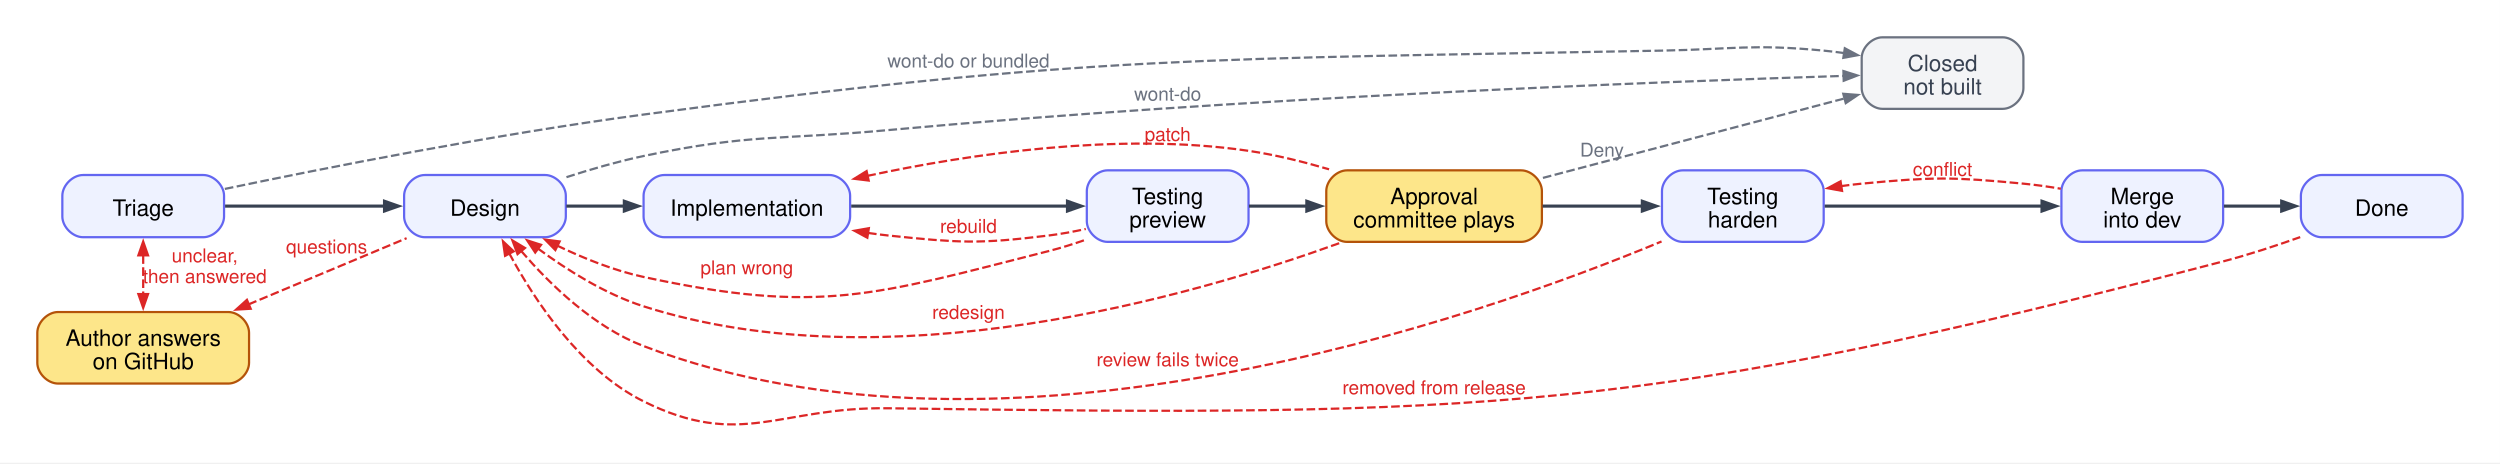
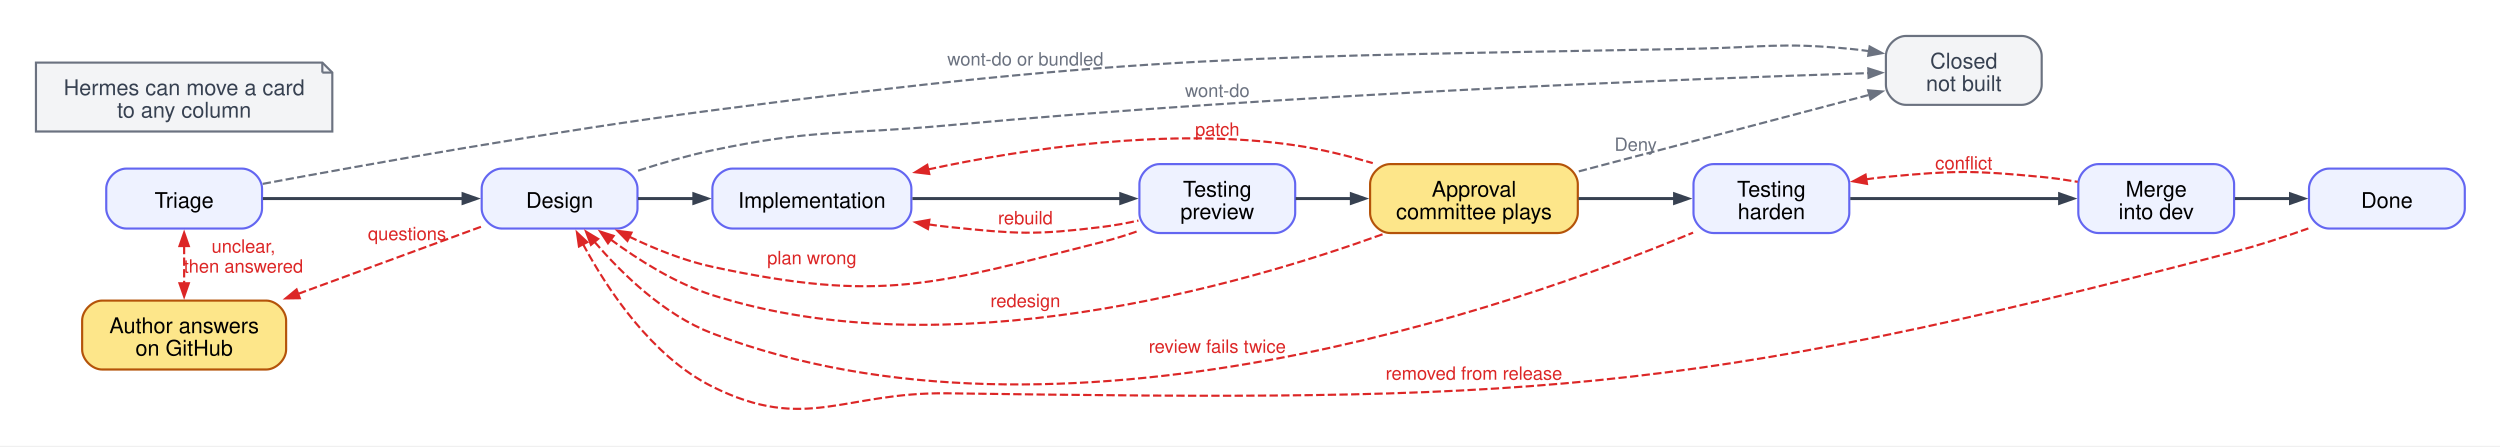
- <svg xmlns="http://www.w3.org/2000/svg" width="1447pt" height="268pt" viewBox="0.00 0.00 1447.00 268.00">
+ <svg xmlns="http://www.w3.org/2000/svg" width="1502pt" height="268pt" viewBox="0.00 0.00 1502.00 268.00">
  <g id="graph0" class="graph" transform="scale(1 1) rotate(0) translate(21.6 246.23)">
-     <polygon fill="white" stroke="none" points="-21.6,21.6 -21.6,-246.23 1425.35,-246.23 1425.35,21.6 -21.6,21.6" />
+     <polygon fill="white" stroke="none" points="-21.6,21.6 -21.6,-246.23 1480.85,-246.23 1480.85,21.6 -21.6,21.6" />
    <g id="node1" class="node">
-       <path fill="#eef2ff" stroke="#6366f1" stroke-width="1.3" d="M96.08,-144.93C96.08,-144.93 26.48,-144.93 26.48,-144.93 20.48,-144.93 14.48,-138.93 14.48,-132.93 14.48,-132.93 14.48,-120.93 14.48,-120.93 14.48,-114.93 20.48,-108.93 26.48,-108.93 26.48,-108.93 96.08,-108.93 96.08,-108.93 102.08,-108.93 108.08,-114.93 108.08,-120.93 108.08,-120.93 108.08,-132.93 108.08,-132.93 108.08,-138.93 102.08,-144.93 96.08,-144.93" />
-       <text xml:space="preserve" text-anchor="middle" x="61.28" y="-121.33" font-family="Helvetica,sans-Serif" font-size="13.00">Triage</text>
+       <path fill="#eef2ff" stroke="#6366f1" stroke-width="1.3" d="M123.83,-144.93C123.83,-144.93 54.23,-144.93 54.23,-144.93 48.23,-144.93 42.23,-138.93 42.23,-132.93 42.23,-132.93 42.23,-120.93 42.23,-120.93 42.23,-114.93 48.23,-108.93 54.23,-108.93 54.23,-108.93 123.83,-108.93 123.83,-108.93 129.83,-108.93 135.83,-114.93 135.83,-120.93 135.83,-120.93 135.83,-132.93 135.83,-132.93 135.83,-138.93 129.83,-144.93 123.83,-144.93" />
+       <text xml:space="preserve" text-anchor="middle" x="89.03" y="-121.33" font-family="Helvetica,sans-Serif" font-size="13.00">Triage</text>
    </g>
    <g id="node2" class="node">
-       <path fill="#eef2ff" stroke="#6366f1" stroke-width="1.3" d="M293.9,-144.93C293.9,-144.93 224.3,-144.93 224.3,-144.93 218.3,-144.93 212.3,-138.93 212.3,-132.93 212.3,-132.93 212.3,-120.93 212.3,-120.93 212.3,-114.93 218.3,-108.93 224.3,-108.93 224.3,-108.93 293.9,-108.93 293.9,-108.93 299.9,-108.93 305.9,-114.93 305.9,-120.93 305.9,-120.93 305.9,-132.93 305.9,-132.93 305.9,-138.93 299.9,-144.93 293.9,-144.93" />
-       <text xml:space="preserve" text-anchor="middle" x="259.1" y="-121.33" font-family="Helvetica,sans-Serif" font-size="13.00">Design</text>
+       <path fill="#eef2ff" stroke="#6366f1" stroke-width="1.3" d="M349.4,-144.93C349.4,-144.93 279.8,-144.93 279.8,-144.93 273.8,-144.93 267.8,-138.93 267.8,-132.93 267.8,-132.93 267.8,-120.93 267.8,-120.93 267.8,-114.93 273.8,-108.93 279.8,-108.93 279.8,-108.93 349.4,-108.93 349.4,-108.93 355.4,-108.93 361.4,-114.93 361.4,-120.93 361.4,-120.93 361.4,-132.93 361.4,-132.93 361.4,-138.93 355.4,-144.93 349.4,-144.93" />
+       <text xml:space="preserve" text-anchor="middle" x="314.6" y="-121.33" font-family="Helvetica,sans-Serif" font-size="13.00">Design</text>
    </g>
    <g id="edge1" class="edge">
-       <path fill="none" stroke="#374151" stroke-width="1.8" d="M108.68,-126.93C136.38,-126.93 171.77,-126.93 201.16,-126.93" />
-       <polygon fill="#374151" stroke="#374151" stroke-width="1.8" points="200.96,-129.73 208.96,-126.93 200.96,-124.13 200.96,-129.73" />
+       <path fill="none" stroke="#374151" stroke-width="1.8" d="M136.35,-126.93C171.27,-126.93 219.36,-126.93 256.63,-126.93" />
+       <polygon fill="#374151" stroke="#374151" stroke-width="1.8" points="256.61,-129.73 264.61,-126.93 256.61,-124.13 256.61,-129.73" />
    </g>
    <g id="node9" class="node">
-       <path fill="#fde68a" stroke="#b45309" stroke-width="1.3" d="M110.55,-65.63C110.55,-65.63 12,-65.63 12,-65.63 6,-65.63 0,-59.63 0,-53.63 0,-53.63 0,-36.23 0,-36.23 0,-30.23 6,-24.23 12,-24.23 12,-24.23 110.55,-24.23 110.55,-24.23 116.55,-24.23 122.55,-30.23 122.55,-36.23 122.55,-36.23 122.55,-53.63 122.55,-53.63 122.55,-59.63 116.55,-65.63 110.55,-65.63" />
-       <text xml:space="preserve" text-anchor="middle" x="61.28" y="-46.08" font-family="Helvetica,sans-Serif" font-size="13.00">Author answers</text>
-       <text xml:space="preserve" text-anchor="middle" x="61.28" y="-32.58" font-family="Helvetica,sans-Serif" font-size="13.00">on GitHub</text>
+       <path fill="#fde68a" stroke="#b45309" stroke-width="1.3" d="M138.3,-65.63C138.3,-65.63 39.75,-65.63 39.75,-65.63 33.75,-65.63 27.75,-59.63 27.75,-53.63 27.75,-53.63 27.75,-36.23 27.75,-36.23 27.75,-30.23 33.75,-24.23 39.75,-24.23 39.75,-24.23 138.3,-24.23 138.3,-24.23 144.3,-24.23 150.3,-30.23 150.3,-36.23 150.3,-36.23 150.3,-53.63 150.3,-53.63 150.3,-59.63 144.3,-65.63 138.3,-65.63" />
+       <text xml:space="preserve" text-anchor="middle" x="89.03" y="-46.08" font-family="Helvetica,sans-Serif" font-size="13.00">Author answers</text>
+       <text xml:space="preserve" text-anchor="middle" x="89.03" y="-32.58" font-family="Helvetica,sans-Serif" font-size="13.00">on GitHub</text>
    </g>
    <g id="edge8" class="edge">
-       <path fill="none" stroke="#dc2626" stroke-width="1.3" stroke-dasharray="5,2" d="M61.28,-98.52C61.28,-91.01 61.28,-83.5 61.28,-75.99" />
-       <polygon fill="#dc2626" stroke="#dc2626" stroke-width="1.3" points="58.48,-98.42 61.28,-106.42 64.08,-98.42 58.48,-98.42" />
-       <polygon fill="#dc2626" stroke="#dc2626" stroke-width="1.3" points="64.08,-76.04 61.28,-68.04 58.48,-76.04 64.08,-76.04" />
-       <text xml:space="preserve" text-anchor="middle" x="96.9" y="-94.45" font-family="Helvetica,sans-Serif" font-size="11.00" fill="#dc2626">unclear,</text>
-       <text xml:space="preserve" text-anchor="middle" x="96.9" y="-82.45" font-family="Helvetica,sans-Serif" font-size="11.00" fill="#dc2626">then answered</text>
+       <path fill="none" stroke="#dc2626" stroke-width="1.3" stroke-dasharray="5,2" d="M89.03,-98.52C89.03,-91.01 89.03,-83.5 89.03,-75.99" />
+       <polygon fill="#dc2626" stroke="#dc2626" stroke-width="1.3" points="86.23,-98.42 89.03,-106.42 91.83,-98.42 86.23,-98.42" />
+       <polygon fill="#dc2626" stroke="#dc2626" stroke-width="1.3" points="91.83,-76.04 89.03,-68.04 86.23,-76.04 91.83,-76.04" />
+       <text xml:space="preserve" text-anchor="middle" x="124.65" y="-94.45" font-family="Helvetica,sans-Serif" font-size="11.00" fill="#dc2626">unclear,</text>
+       <text xml:space="preserve" text-anchor="middle" x="124.65" y="-82.45" font-family="Helvetica,sans-Serif" font-size="11.00" fill="#dc2626">then answered</text>
+     </g>
+     <g id="node11" class="node">
+       <path fill="#f3f4f6" stroke="#6b7280" stroke-width="1.3" d="M1193.05,-224.63C1193.05,-224.63 1123.45,-224.63 1123.45,-224.63 1117.45,-224.63 1111.45,-218.63 1111.45,-212.63 1111.45,-212.63 1111.45,-195.23 1111.45,-195.23 1111.45,-189.23 1117.45,-183.23 1123.45,-183.23 1123.45,-183.23 1193.05,-183.23 1193.05,-183.23 1199.05,-183.23 1205.05,-189.23 1205.05,-195.23 1205.05,-195.23 1205.05,-212.63 1205.05,-212.63 1205.05,-218.63 1199.05,-224.63 1193.05,-224.63" />
+       <text xml:space="preserve" text-anchor="middle" x="1158.25" y="-205.08" font-family="Helvetica,sans-Serif" font-size="13.00" fill="#374151">Closed</text>
+       <text xml:space="preserve" text-anchor="middle" x="1158.25" y="-191.58" font-family="Helvetica,sans-Serif" font-size="13.00" fill="#374151">not built</text>
+     </g>
+     <g id="edge17" class="edge">
+       <path fill="none" stroke="#6b7280" stroke-width="1.3" stroke-dasharray="5,2" d="M136.24,-135.76C197.72,-147.25 309.9,-167.35 406.4,-179.93 666.69,-213.86 733.41,-211.81 995.85,-216.93 1037.44,-217.74 1048.04,-220.87 1089.45,-216.93 1093.41,-216.55 1097.48,-216.06 1101.57,-215.48" />
+       <polygon fill="#6b7280" stroke="#6b7280" stroke-width="1.3" points="1101.68,-218.29 1109.16,-214.29 1100.82,-212.76 1101.68,-218.29" />
+       <text xml:space="preserve" text-anchor="middle" x="594.45" y="-206.88" font-family="Helvetica,sans-Serif" font-size="11.00" fill="#6b7280">wont-do or bundled</text>
+     </g>
+     <g id="node3" class="node">
+       <path fill="#eef2ff" stroke="#6366f1" stroke-width="1.3" d="M513.95,-144.93C513.95,-144.93 418.4,-144.93 418.4,-144.93 412.4,-144.93 406.4,-138.93 406.4,-132.93 406.4,-132.93 406.4,-120.93 406.4,-120.93 406.4,-114.93 412.4,-108.93 418.4,-108.93 418.4,-108.93 513.95,-108.93 513.95,-108.93 519.95,-108.93 525.95,-114.93 525.95,-120.93 525.95,-120.93 525.95,-132.93 525.95,-132.93 525.95,-138.93 519.95,-144.93 513.95,-144.93" />
+       <text xml:space="preserve" text-anchor="middle" x="466.18" y="-121.33" font-family="Helvetica,sans-Serif" font-size="13.00">Implementation</text>
+     </g>
+     <g id="edge2" class="edge">
+       <path fill="none" stroke="#374151" stroke-width="1.8" d="M361.7,-126.93C372.41,-126.93 384.05,-126.93 395.52,-126.93" />
+       <polygon fill="#374151" stroke="#374151" stroke-width="1.8" points="395.26,-129.73 403.26,-126.93 395.26,-124.13 395.26,-129.73" />
+     </g>
+     <g id="node4" class="node">
+       <path fill="#eef2ff" stroke="#6366f1" stroke-width="1.3" d="M744.55,-147.63C744.55,-147.63 674.95,-147.63 674.95,-147.63 668.95,-147.63 662.95,-141.63 662.95,-135.63 662.95,-135.63 662.95,-118.23 662.95,-118.23 662.95,-112.23 668.95,-106.23 674.95,-106.23 674.95,-106.23 744.55,-106.23 744.55,-106.23 750.55,-106.23 756.55,-112.23 756.55,-118.23 756.55,-118.23 756.55,-135.63 756.55,-135.63 756.55,-141.63 750.55,-147.63 744.55,-147.63" />
+       <text xml:space="preserve" text-anchor="middle" x="709.75" y="-128.08" font-family="Helvetica,sans-Serif" font-size="13.00">Testing</text>
+       <text xml:space="preserve" text-anchor="middle" x="709.75" y="-114.58" font-family="Helvetica,sans-Serif" font-size="13.00">preview</text>
+     </g>
+     <g id="edge11" class="edge">
+       <path fill="none" stroke="#dc2626" stroke-width="1.3" stroke-dasharray="5,2" d="M356.3,-104.12C371.53,-96.79 389.3,-89.61 406.4,-85.93 508.52,-63.94 539.69,-75.3 640.95,-100.93 648.04,-102.73 655.39,-105.04 662.53,-107.55" />
+       <polygon fill="#dc2626" stroke="#dc2626" stroke-width="1.3" points="355.33,-101.48 349.41,-107.55 357.82,-106.49 355.33,-101.48" />
+       <text xml:space="preserve" text-anchor="middle" x="466.18" y="-87.48" font-family="Helvetica,sans-Serif" font-size="11.00" fill="#dc2626">plan wrong</text>
+     </g>
+     <g id="node5" class="node">
+       <path fill="#fde68a" stroke="#b45309" stroke-width="1.3" d="M914.35,-147.63C914.35,-147.63 813.55,-147.63 813.55,-147.63 807.55,-147.63 801.55,-141.63 801.55,-135.63 801.55,-135.63 801.55,-118.23 801.55,-118.23 801.55,-112.23 807.55,-106.23 813.55,-106.23 813.55,-106.23 914.35,-106.23 914.35,-106.23 920.35,-106.23 926.35,-112.23 926.35,-118.23 926.35,-118.23 926.35,-135.63 926.35,-135.63 926.35,-141.63 920.35,-147.63 914.35,-147.63" />
+       <text xml:space="preserve" text-anchor="middle" x="863.95" y="-128.08" font-family="Helvetica,sans-Serif" font-size="13.00">Approval</text>
+       <text xml:space="preserve" text-anchor="middle" x="863.95" y="-114.58" font-family="Helvetica,sans-Serif" font-size="13.00">committee plays</text>
+     </g>
+     <g id="edge13" class="edge">
+       <path fill="none" stroke="#dc2626" stroke-width="1.3" stroke-dasharray="5,2" d="M345.26,-102.38C362.09,-89.95 384.19,-76.02 406.4,-68.93 547.22,-23.99 722.93,-74.29 809.57,-105.65" />
+       <polygon fill="#dc2626" stroke="#dc2626" stroke-width="1.3" points="343.68,-100.06 339,-107.13 347.06,-104.52 343.68,-100.06" />
+       <text xml:space="preserve" text-anchor="middle" x="594.45" y="-61.69" font-family="Helvetica,sans-Serif" font-size="11.00" fill="#dc2626">redesign</text>
+     </g>
+     <g id="node6" class="node">
+       <path fill="#eef2ff" stroke="#6366f1" stroke-width="1.3" d="M1077.45,-147.63C1077.45,-147.63 1007.85,-147.63 1007.85,-147.63 1001.85,-147.63 995.85,-141.63 995.85,-135.63 995.85,-135.63 995.85,-118.23 995.85,-118.23 995.85,-112.23 1001.85,-106.23 1007.85,-106.23 1007.85,-106.23 1077.45,-106.23 1077.45,-106.23 1083.45,-106.23 1089.45,-112.23 1089.45,-118.23 1089.45,-118.23 1089.45,-135.63 1089.45,-135.63 1089.45,-141.63 1083.45,-147.63 1077.45,-147.63" />
+       <text xml:space="preserve" text-anchor="middle" x="1042.65" y="-128.08" font-family="Helvetica,sans-Serif" font-size="13.00">Testing</text>
+       <text xml:space="preserve" text-anchor="middle" x="1042.65" y="-114.58" font-family="Helvetica,sans-Serif" font-size="13.00">harden</text>
+     </g>
+     <g id="edge14" class="edge">
+       <path fill="none" stroke="#dc2626" stroke-width="1.3" stroke-dasharray="5,2" d="M335.56,-100.96C352.14,-81.68 377.6,-56.91 406.4,-45.93 615.47,33.77 888.41,-61.9 995.6,-106.46" />
+       <polygon fill="#dc2626" stroke="#dc2626" stroke-width="1.3" points="333.45,-99.12 330.49,-107.06 337.76,-102.7 333.45,-99.12" />
+       <text xml:space="preserve" text-anchor="middle" x="709.75" y="-34.27" font-family="Helvetica,sans-Serif" font-size="11.00" fill="#dc2626">review fails twice</text>
+     </g>
+     <g id="node8" class="node">
+       <path fill="#eef2ff" stroke="#6366f1" stroke-width="1.3" d="M1447.25,-144.93C1447.25,-144.93 1377.65,-144.93 1377.65,-144.93 1371.65,-144.93 1365.65,-138.93 1365.65,-132.93 1365.65,-132.93 1365.65,-120.93 1365.65,-120.93 1365.65,-114.93 1371.65,-108.93 1377.65,-108.93 1377.65,-108.93 1447.25,-108.93 1447.25,-108.93 1453.25,-108.93 1459.25,-114.93 1459.25,-120.93 1459.25,-120.93 1459.25,-132.93 1459.25,-132.93 1459.25,-138.93 1453.25,-144.93 1447.25,-144.93" />
+       <text xml:space="preserve" text-anchor="middle" x="1412.45" y="-121.33" font-family="Helvetica,sans-Serif" font-size="13.00">Done</text>
+     </g>
+     <g id="edge16" class="edge">
+       <path fill="none" stroke="#dc2626" stroke-width="1.3" stroke-dasharray="5,2" d="M328.64,-99.61C343.32,-72.36 369.95,-32.04 406.4,-13.93 462.76,14.07 485.02,-10.82 547.95,-9.93 893.41,-5.05 986.42,-7.44 1320.65,-94.93 1335.36,-98.78 1351.09,-103.94 1365.25,-108.99" />
+       <polygon fill="#dc2626" stroke="#dc2626" stroke-width="1.3" points="326.24,-98.16 325.04,-106.55 331.21,-100.74 326.24,-98.16" />
+       <text xml:space="preserve" text-anchor="middle" x="863.95" y="-18.08" font-family="Helvetica,sans-Serif" font-size="11.00" fill="#dc2626">removed from release</text>
+     </g>
+     <g id="edge18" class="edge">
+       <path fill="none" stroke="#6b7280" stroke-width="1.3" stroke-dasharray="5,2" d="M361.77,-143.68C375.93,-148.27 391.66,-152.83 406.4,-155.93 468.31,-168.96 484.95,-165.13 547.95,-170.93 751.26,-189.66 993.8,-198.89 1101.26,-202.31" />
+       <polygon fill="#6b7280" stroke="#6b7280" stroke-width="1.3" points="1100.87,-205.1 1108.95,-202.55 1101.04,-199.5 1100.87,-205.1" />
+       <text xml:space="preserve" text-anchor="middle" x="709.75" y="-188" font-family="Helvetica,sans-Serif" font-size="11.00" fill="#6b7280">wont-do</text>
+     </g>
+     <g id="edge3" class="edge">
+       <path fill="none" stroke="#374151" stroke-width="1.8" d="M526.58,-126.93C564.89,-126.93 614.42,-126.93 652.16,-126.93" />
+       <polygon fill="#374151" stroke="#374151" stroke-width="1.8" points="651.75,-129.73 659.75,-126.93 651.75,-124.13 651.75,-129.73" />
+     </g>
+     <g id="edge10" class="edge">
+       <path fill="none" stroke="#dc2626" stroke-width="1.3" stroke-dasharray="5,2" d="M536.29,-111.41C540.23,-110.83 544.13,-110.33 547.95,-109.93 589.06,-105.65 599.93,-104.87 640.95,-109.93 647.94,-110.79 655.24,-112.14 662.35,-113.7" />
+       <polygon fill="#dc2626" stroke="#dc2626" stroke-width="1.3" points="535.9,-108.63 528.45,-112.67 536.79,-114.16 535.9,-108.63" />
+       <text xml:space="preserve" text-anchor="middle" x="594.45" y="-111.48" font-family="Helvetica,sans-Serif" font-size="11.00" fill="#dc2626">rebuild</text>
+     </g>
+     <g id="edge12" class="edge">
+       <path fill="none" stroke="#dc2626" stroke-width="1.3" stroke-dasharray="5,2" d="M535.9,-144.43C594.65,-157.02 681.35,-169.99 756.55,-158.93 771.91,-156.67 788.13,-152.67 803.16,-148.24" />
+       <polygon fill="#dc2626" stroke="#dc2626" stroke-width="1.3" points="536.69,-141.73 528.28,-142.75 535.49,-147.2 536.69,-141.73" />
+       <text xml:space="preserve" text-anchor="middle" x="709.75" y="-164.67" font-family="Helvetica,sans-Serif" font-size="11.00" fill="#dc2626">patch</text>
+     </g>
+     <g id="edge4" class="edge">
+       <path fill="none" stroke="#374151" stroke-width="1.8" d="M756.83,-126.93C767.48,-126.93 779.06,-126.93 790.54,-126.93" />
+       <polygon fill="#374151" stroke="#374151" stroke-width="1.8" points="790.29,-129.73 798.29,-126.93 790.29,-124.13 790.29,-129.73" />
+     </g>
+     <g id="edge5" class="edge">
+       <path fill="none" stroke="#374151" stroke-width="1.8" d="M926.75,-126.93C945.55,-126.93 966.12,-126.93 984.6,-126.93" />
+       <polygon fill="#374151" stroke="#374151" stroke-width="1.8" points="984.48,-129.73 992.48,-126.93 984.48,-124.13 984.48,-129.73" />
+     </g>
+     <g id="edge19" class="edge">
+       <path fill="none" stroke="#6b7280" stroke-width="1.3" stroke-dasharray="5,2" d="M926.94,-143.26C978.74,-156.91 1051.93,-176.19 1101.8,-189.33" />
+       <polygon fill="#6b7280" stroke="#6b7280" stroke-width="1.3" points="1100.79,-191.95 1109.24,-191.28 1102.22,-186.54 1100.79,-191.95" />
+       <text xml:space="preserve" text-anchor="middle" x="961.1" y="-155.59" font-family="Helvetica,sans-Serif" font-size="11.00" fill="#6b7280">Deny</text>
+     </g>
+     <g id="node7" class="node">
+       <path fill="#eef2ff" stroke="#6366f1" stroke-width="1.3" d="M1308.65,-147.63C1308.65,-147.63 1239.05,-147.63 1239.05,-147.63 1233.05,-147.63 1227.05,-141.63 1227.05,-135.63 1227.05,-135.63 1227.05,-118.23 1227.05,-118.23 1227.05,-112.23 1233.05,-106.23 1239.05,-106.23 1239.05,-106.23 1308.65,-106.23 1308.65,-106.23 1314.65,-106.23 1320.65,-112.23 1320.65,-118.23 1320.65,-118.23 1320.65,-135.63 1320.65,-135.63 1320.65,-141.63 1314.65,-147.63 1308.65,-147.63" />
+       <text xml:space="preserve" text-anchor="middle" x="1273.85" y="-128.08" font-family="Helvetica,sans-Serif" font-size="13.00">Merge</text>
+       <text xml:space="preserve" text-anchor="middle" x="1273.85" y="-114.58" font-family="Helvetica,sans-Serif" font-size="13.00">into dev</text>
+     </g>
+     <g id="edge6" class="edge">
+       <path fill="none" stroke="#374151" stroke-width="1.8" d="M1090.03,-126.93C1126.38,-126.93 1177.12,-126.93 1215.93,-126.93" />
+       <polygon fill="#374151" stroke="#374151" stroke-width="1.8" points="1215.81,-129.73 1223.81,-126.93 1215.81,-124.13 1215.81,-129.73" />
+     </g>
+     <g id="edge15" class="edge">
+       <path fill="none" stroke="#dc2626" stroke-width="1.3" stroke-dasharray="5,2" d="M1099.33,-138.48C1103.42,-139.06 1107.49,-139.55 1111.45,-139.93 1152.86,-143.87 1163.64,-143.87 1205.05,-139.93 1212.09,-139.26 1219.49,-138.21 1226.7,-136.99" />
+       <polygon fill="#dc2626" stroke="#dc2626" stroke-width="1.3" points="1100.08,-135.76 1091.74,-137.29 1099.22,-141.29 1100.08,-135.76" />
+       <text xml:space="preserve" text-anchor="middle" x="1158.25" y="-144.43" font-family="Helvetica,sans-Serif" font-size="11.00" fill="#dc2626">conflict</text>
+     </g>
+     <g id="edge7" class="edge">
+       <path fill="none" stroke="#374151" stroke-width="1.8" d="M1321.1,-126.93C1331.89,-126.93 1343.5,-126.93 1354.69,-126.93" />
+       <polygon fill="#374151" stroke="#374151" stroke-width="1.8" points="1354.53,-129.73 1362.53,-126.93 1354.53,-124.13 1354.53,-129.73" />
+     </g>
+     <g id="edge9" class="edge">
+       <path fill="none" stroke="#dc2626" stroke-width="1.3" stroke-dasharray="5,2" d="M157.52,-69.69C193.02,-82.71 235.63,-98.33 267.35,-109.97" />
+       <polygon fill="#dc2626" stroke="#dc2626" stroke-width="1.3" points="158.51,-67.07 150.03,-66.94 156.58,-72.32 158.51,-67.07" />
+       <text xml:space="preserve" text-anchor="middle" x="222.93" y="-101.96" font-family="Helvetica,sans-Serif" font-size="11.00" fill="#dc2626">questions</text>
    </g>
    <g id="node10" class="node">
-       <path fill="#f3f4f6" stroke="#6b7280" stroke-width="1.3" d="M1137.55,-224.63C1137.55,-224.63 1067.95,-224.63 1067.95,-224.63 1061.95,-224.63 1055.95,-218.63 1055.95,-212.63 1055.95,-212.63 1055.95,-195.23 1055.95,-195.23 1055.95,-189.23 1061.95,-183.23 1067.95,-183.23 1067.95,-183.23 1137.55,-183.23 1137.55,-183.23 1143.55,-183.23 1149.55,-189.23 1149.55,-195.23 1149.55,-195.23 1149.55,-212.63 1149.55,-212.63 1149.55,-218.63 1143.55,-224.63 1137.55,-224.63" />
-       <text xml:space="preserve" text-anchor="middle" x="1102.75" y="-205.08" font-family="Helvetica,sans-Serif" font-size="13.00" fill="#374151">Closed</text>
-       <text xml:space="preserve" text-anchor="middle" x="1102.75" y="-191.58" font-family="Helvetica,sans-Serif" font-size="13.00" fill="#374151">not built</text>
-     </g>
-     <g id="edge17" class="edge">
-       <path fill="none" stroke="#6b7280" stroke-width="1.3" stroke-dasharray="5,2" d="M108.54,-136.88C165.36,-148.76 264.8,-168.47 350.9,-179.93 611.1,-214.58 677.91,-211.81 940.35,-216.93 981.94,-217.74 992.54,-220.87 1033.95,-216.93 1037.91,-216.55 1041.98,-216.06 1046.07,-215.48" />
-       <polygon fill="#6b7280" stroke="#6b7280" stroke-width="1.3" points="1046.18,-218.29 1053.66,-214.29 1045.32,-212.76 1046.18,-218.29" />
-       <text xml:space="preserve" text-anchor="middle" x="538.95" y="-207.19" font-family="Helvetica,sans-Serif" font-size="11.00" fill="#6b7280">wont-do or bundled</text>
-     </g>
-     <g id="node3" class="node">
-       <path fill="#eef2ff" stroke="#6366f1" stroke-width="1.3" d="M458.45,-144.93C458.45,-144.93 362.9,-144.93 362.9,-144.93 356.9,-144.93 350.9,-138.93 350.9,-132.93 350.9,-132.93 350.9,-120.93 350.9,-120.93 350.9,-114.93 356.9,-108.93 362.9,-108.93 362.9,-108.93 458.45,-108.93 458.45,-108.93 464.45,-108.93 470.45,-114.93 470.45,-120.93 470.45,-120.93 470.45,-132.93 470.45,-132.93 470.45,-138.93 464.45,-144.93 458.45,-144.93" />
-       <text xml:space="preserve" text-anchor="middle" x="410.68" y="-121.33" font-family="Helvetica,sans-Serif" font-size="13.00">Implementation</text>
-     </g>
-     <g id="edge2" class="edge">
-       <path fill="none" stroke="#374151" stroke-width="1.8" d="M306.2,-126.93C316.91,-126.93 328.55,-126.93 340.02,-126.93" />
-       <polygon fill="#374151" stroke="#374151" stroke-width="1.8" points="339.76,-129.73 347.76,-126.93 339.76,-124.13 339.76,-129.73" />
-     </g>
-     <g id="node4" class="node">
-       <path fill="#eef2ff" stroke="#6366f1" stroke-width="1.3" d="M689.05,-147.63C689.05,-147.63 619.45,-147.63 619.45,-147.63 613.45,-147.63 607.45,-141.63 607.45,-135.63 607.45,-135.63 607.45,-118.23 607.45,-118.23 607.45,-112.23 613.45,-106.23 619.45,-106.23 619.45,-106.23 689.05,-106.23 689.05,-106.23 695.05,-106.23 701.05,-112.23 701.05,-118.23 701.05,-118.23 701.05,-135.63 701.05,-135.63 701.05,-141.63 695.05,-147.63 689.05,-147.63" />
-       <text xml:space="preserve" text-anchor="middle" x="654.25" y="-128.08" font-family="Helvetica,sans-Serif" font-size="13.00">Testing</text>
-       <text xml:space="preserve" text-anchor="middle" x="654.25" y="-114.58" font-family="Helvetica,sans-Serif" font-size="13.00">preview</text>
-     </g>
-     <g id="edge11" class="edge">
-       <path fill="none" stroke="#dc2626" stroke-width="1.3" stroke-dasharray="5,2" d="M300.8,-104.12C316.03,-96.79 333.8,-89.61 350.9,-85.93 453.02,-63.94 484.19,-75.3 585.45,-100.93 592.54,-102.73 599.89,-105.04 607.03,-107.55" />
-       <polygon fill="#dc2626" stroke="#dc2626" stroke-width="1.3" points="299.83,-101.48 293.91,-107.55 302.32,-106.49 299.83,-101.48" />
-       <text xml:space="preserve" text-anchor="middle" x="410.68" y="-87.48" font-family="Helvetica,sans-Serif" font-size="11.00" fill="#dc2626">plan wrong</text>
-     </g>
-     <g id="node5" class="node">
-       <path fill="#fde68a" stroke="#b45309" stroke-width="1.3" d="M858.85,-147.63C858.85,-147.63 758.05,-147.63 758.05,-147.63 752.05,-147.63 746.05,-141.63 746.05,-135.63 746.05,-135.63 746.05,-118.23 746.05,-118.23 746.05,-112.23 752.05,-106.23 758.05,-106.23 758.05,-106.23 858.85,-106.23 858.85,-106.23 864.85,-106.23 870.85,-112.23 870.85,-118.23 870.85,-118.23 870.85,-135.63 870.85,-135.63 870.85,-141.63 864.85,-147.63 858.85,-147.63" />
-       <text xml:space="preserve" text-anchor="middle" x="808.45" y="-128.08" font-family="Helvetica,sans-Serif" font-size="13.00">Approval</text>
-       <text xml:space="preserve" text-anchor="middle" x="808.45" y="-114.58" font-family="Helvetica,sans-Serif" font-size="13.00">committee plays</text>
-     </g>
-     <g id="edge13" class="edge">
-       <path fill="none" stroke="#dc2626" stroke-width="1.3" stroke-dasharray="5,2" d="M289.76,-102.38C306.59,-89.95 328.69,-76.02 350.9,-68.93 491.72,-23.99 667.43,-74.29 754.07,-105.65" />
-       <polygon fill="#dc2626" stroke="#dc2626" stroke-width="1.3" points="288.18,-100.06 283.5,-107.13 291.56,-104.52 288.18,-100.06" />
-       <text xml:space="preserve" text-anchor="middle" x="538.95" y="-61.69" font-family="Helvetica,sans-Serif" font-size="11.00" fill="#dc2626">redesign</text>
-     </g>
-     <g id="node6" class="node">
-       <path fill="#eef2ff" stroke="#6366f1" stroke-width="1.3" d="M1021.95,-147.63C1021.95,-147.63 952.35,-147.63 952.35,-147.63 946.35,-147.63 940.35,-141.63 940.35,-135.63 940.35,-135.63 940.35,-118.23 940.35,-118.23 940.35,-112.23 946.35,-106.23 952.35,-106.23 952.35,-106.23 1021.95,-106.23 1021.95,-106.23 1027.95,-106.23 1033.95,-112.23 1033.95,-118.23 1033.95,-118.23 1033.95,-135.63 1033.95,-135.63 1033.95,-141.63 1027.95,-147.63 1021.95,-147.63" />
-       <text xml:space="preserve" text-anchor="middle" x="987.15" y="-128.08" font-family="Helvetica,sans-Serif" font-size="13.00">Testing</text>
-       <text xml:space="preserve" text-anchor="middle" x="987.15" y="-114.58" font-family="Helvetica,sans-Serif" font-size="13.00">harden</text>
-     </g>
-     <g id="edge14" class="edge">
-       <path fill="none" stroke="#dc2626" stroke-width="1.3" stroke-dasharray="5,2" d="M280.06,-100.96C296.64,-81.68 322.1,-56.91 350.9,-45.93 559.97,33.77 832.91,-61.9 940.1,-106.46" />
-       <polygon fill="#dc2626" stroke="#dc2626" stroke-width="1.3" points="277.95,-99.12 274.99,-107.06 282.26,-102.7 277.95,-99.12" />
-       <text xml:space="preserve" text-anchor="middle" x="654.25" y="-34.27" font-family="Helvetica,sans-Serif" font-size="11.00" fill="#dc2626">review fails twice</text>
-     </g>
-     <g id="node8" class="node">
-       <path fill="#eef2ff" stroke="#6366f1" stroke-width="1.3" d="M1391.75,-144.93C1391.75,-144.93 1322.15,-144.93 1322.15,-144.93 1316.15,-144.93 1310.15,-138.93 1310.15,-132.93 1310.15,-132.93 1310.15,-120.93 1310.15,-120.93 1310.15,-114.93 1316.15,-108.93 1322.15,-108.93 1322.15,-108.93 1391.75,-108.93 1391.75,-108.93 1397.75,-108.93 1403.75,-114.93 1403.75,-120.93 1403.75,-120.93 1403.75,-132.93 1403.75,-132.93 1403.75,-138.93 1397.75,-144.93 1391.75,-144.93" />
-       <text xml:space="preserve" text-anchor="middle" x="1356.95" y="-121.33" font-family="Helvetica,sans-Serif" font-size="13.00">Done</text>
-     </g>
-     <g id="edge16" class="edge">
-       <path fill="none" stroke="#dc2626" stroke-width="1.3" stroke-dasharray="5,2" d="M273.14,-99.61C287.82,-72.36 314.45,-32.04 350.9,-13.93 407.26,14.07 429.52,-10.82 492.45,-9.93 837.91,-5.05 930.92,-7.44 1265.15,-94.93 1279.86,-98.78 1295.59,-103.94 1309.75,-108.99" />
-       <polygon fill="#dc2626" stroke="#dc2626" stroke-width="1.3" points="270.74,-98.16 269.54,-106.55 275.71,-100.74 270.74,-98.16" />
-       <text xml:space="preserve" text-anchor="middle" x="808.45" y="-18.08" font-family="Helvetica,sans-Serif" font-size="11.00" fill="#dc2626">removed from release</text>
-     </g>
-     <g id="edge18" class="edge">
-       <path fill="none" stroke="#6b7280" stroke-width="1.3" stroke-dasharray="5,2" d="M306.27,-143.68C320.43,-148.27 336.16,-152.83 350.9,-155.93 412.81,-168.96 429.45,-165.13 492.45,-170.93 695.76,-189.66 938.3,-198.89 1045.76,-202.31" />
-       <polygon fill="#6b7280" stroke="#6b7280" stroke-width="1.3" points="1045.37,-205.1 1053.45,-202.55 1045.54,-199.5 1045.37,-205.1" />
-       <text xml:space="preserve" text-anchor="middle" x="654.25" y="-188" font-family="Helvetica,sans-Serif" font-size="11.00" fill="#6b7280">wont-do</text>
-     </g>
-     <g id="edge3" class="edge">
-       <path fill="none" stroke="#374151" stroke-width="1.8" d="M471.08,-126.93C509.39,-126.93 558.92,-126.93 596.66,-126.93" />
-       <polygon fill="#374151" stroke="#374151" stroke-width="1.8" points="596.25,-129.73 604.25,-126.93 596.25,-124.13 596.25,-129.73" />
-     </g>
-     <g id="edge10" class="edge">
-       <path fill="none" stroke="#dc2626" stroke-width="1.3" stroke-dasharray="5,2" d="M480.79,-111.41C484.73,-110.83 488.63,-110.33 492.45,-109.93 533.56,-105.65 544.43,-104.87 585.45,-109.93 592.44,-110.79 599.74,-112.14 606.85,-113.7" />
-       <polygon fill="#dc2626" stroke="#dc2626" stroke-width="1.3" points="480.4,-108.63 472.95,-112.67 481.29,-114.16 480.4,-108.63" />
-       <text xml:space="preserve" text-anchor="middle" x="538.95" y="-111.48" font-family="Helvetica,sans-Serif" font-size="11.00" fill="#dc2626">rebuild</text>
-     </g>
-     <g id="edge12" class="edge">
-       <path fill="none" stroke="#dc2626" stroke-width="1.3" stroke-dasharray="5,2" d="M480.4,-144.43C539.15,-157.02 625.85,-169.99 701.05,-158.93 716.41,-156.67 732.63,-152.67 747.66,-148.24" />
-       <polygon fill="#dc2626" stroke="#dc2626" stroke-width="1.3" points="481.19,-141.73 472.78,-142.75 479.99,-147.2 481.19,-141.73" />
-       <text xml:space="preserve" text-anchor="middle" x="654.25" y="-164.67" font-family="Helvetica,sans-Serif" font-size="11.00" fill="#dc2626">patch</text>
-     </g>
-     <g id="edge4" class="edge">
-       <path fill="none" stroke="#374151" stroke-width="1.8" d="M701.33,-126.93C711.98,-126.93 723.56,-126.93 735.04,-126.93" />
-       <polygon fill="#374151" stroke="#374151" stroke-width="1.8" points="734.79,-129.73 742.79,-126.93 734.79,-124.13 734.79,-129.73" />
-     </g>
-     <g id="edge5" class="edge">
-       <path fill="none" stroke="#374151" stroke-width="1.8" d="M871.25,-126.93C890.05,-126.93 910.62,-126.93 929.1,-126.93" />
-       <polygon fill="#374151" stroke="#374151" stroke-width="1.8" points="928.98,-129.73 936.98,-126.93 928.98,-124.13 928.98,-129.73" />
-     </g>
-     <g id="edge19" class="edge">
-       <path fill="none" stroke="#6b7280" stroke-width="1.3" stroke-dasharray="5,2" d="M871.44,-143.26C923.24,-156.91 996.43,-176.19 1046.3,-189.33" />
-       <polygon fill="#6b7280" stroke="#6b7280" stroke-width="1.3" points="1045.29,-191.95 1053.74,-191.28 1046.72,-186.54 1045.29,-191.95" />
-       <text xml:space="preserve" text-anchor="middle" x="905.6" y="-155.59" font-family="Helvetica,sans-Serif" font-size="11.00" fill="#6b7280">Deny</text>
-     </g>
-     <g id="node7" class="node">
-       <path fill="#eef2ff" stroke="#6366f1" stroke-width="1.3" d="M1253.15,-147.63C1253.15,-147.63 1183.55,-147.63 1183.55,-147.63 1177.55,-147.63 1171.55,-141.63 1171.55,-135.63 1171.55,-135.63 1171.55,-118.23 1171.55,-118.23 1171.55,-112.23 1177.55,-106.23 1183.55,-106.23 1183.55,-106.23 1253.15,-106.23 1253.15,-106.23 1259.15,-106.23 1265.15,-112.23 1265.15,-118.23 1265.15,-118.23 1265.15,-135.63 1265.15,-135.63 1265.15,-141.63 1259.15,-147.63 1253.15,-147.63" />
-       <text xml:space="preserve" text-anchor="middle" x="1218.35" y="-128.08" font-family="Helvetica,sans-Serif" font-size="13.00">Merge</text>
-       <text xml:space="preserve" text-anchor="middle" x="1218.35" y="-114.58" font-family="Helvetica,sans-Serif" font-size="13.00">into dev</text>
-     </g>
-     <g id="edge6" class="edge">
-       <path fill="none" stroke="#374151" stroke-width="1.8" d="M1034.53,-126.93C1070.88,-126.93 1121.62,-126.93 1160.43,-126.93" />
-       <polygon fill="#374151" stroke="#374151" stroke-width="1.8" points="1160.31,-129.73 1168.31,-126.93 1160.31,-124.13 1160.31,-129.73" />
-     </g>
-     <g id="edge15" class="edge">
-       <path fill="none" stroke="#dc2626" stroke-width="1.3" stroke-dasharray="5,2" d="M1043.83,-138.48C1047.92,-139.06 1051.99,-139.55 1055.95,-139.93 1097.36,-143.87 1108.14,-143.87 1149.55,-139.93 1156.59,-139.26 1163.99,-138.21 1171.2,-136.99" />
-       <polygon fill="#dc2626" stroke="#dc2626" stroke-width="1.3" points="1044.58,-135.76 1036.24,-137.29 1043.72,-141.29 1044.58,-135.76" />
-       <text xml:space="preserve" text-anchor="middle" x="1102.75" y="-144.43" font-family="Helvetica,sans-Serif" font-size="11.00" fill="#dc2626">conflict</text>
-     </g>
-     <g id="edge7" class="edge">
-       <path fill="none" stroke="#374151" stroke-width="1.8" d="M1265.6,-126.93C1276.39,-126.93 1288,-126.93 1299.19,-126.93" />
-       <polygon fill="#374151" stroke="#374151" stroke-width="1.8" points="1299.03,-129.73 1307.03,-126.93 1299.03,-124.13 1299.03,-129.73" />
-     </g>
-     <g id="edge9" class="edge">
-       <path fill="none" stroke="#dc2626" stroke-width="1.3" stroke-dasharray="5,2" d="M122.18,-70.02C151.7,-82.38 186.66,-97.02 213.74,-108.36" />
-       <polygon fill="#dc2626" stroke="#dc2626" stroke-width="1.3" points="123.49,-67.53 115.03,-67.02 121.33,-72.69 123.49,-67.53" />
-       <text xml:space="preserve" text-anchor="middle" x="167.43" y="-99.62" font-family="Helvetica,sans-Serif" font-size="11.00" fill="#dc2626">questions</text>
+       <polygon fill="#f3f4f6" stroke="#6b7280" stroke-width="1.3" points="172.05,-208.63 0,-208.63 0,-167.23 178.05,-167.23 178.05,-202.63 172.05,-208.63" />
+       <polyline fill="none" stroke="#6b7280" stroke-width="1.3" points="172.05,-208.63 172.05,-202.63" />
+       <polyline fill="none" stroke="#6b7280" stroke-width="1.3" points="178.05,-202.63 172.05,-202.63" />
+       <text xml:space="preserve" text-anchor="middle" x="89.03" y="-189.08" font-family="Helvetica,sans-Serif" font-size="13.00" fill="#374151">Hermes can move a card</text>
+       <text xml:space="preserve" text-anchor="middle" x="89.03" y="-175.58" font-family="Helvetica,sans-Serif" font-size="13.00" fill="#374151">to any column</text>
    </g>
  </g>
</svg>
